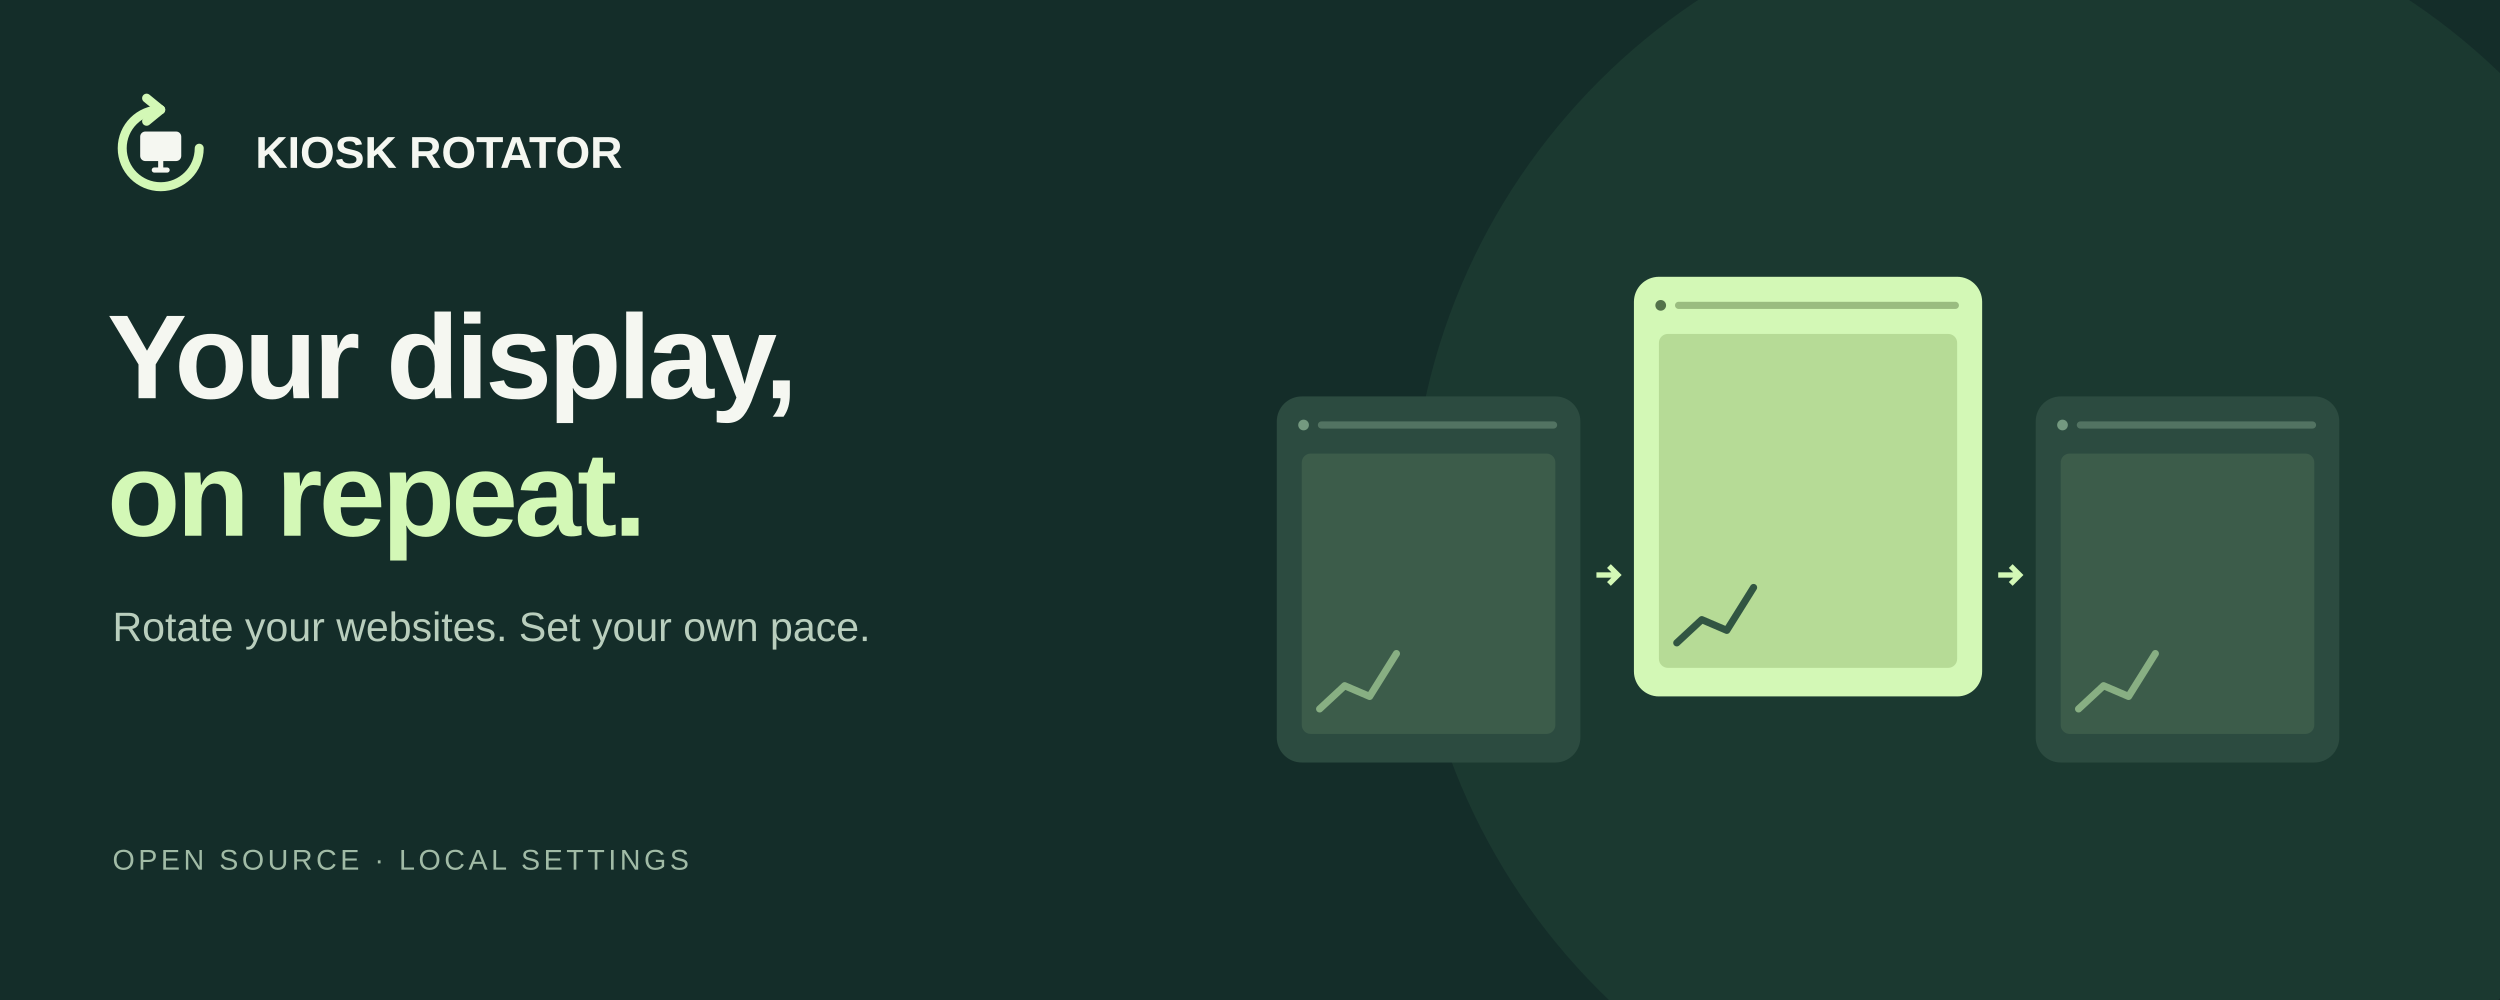
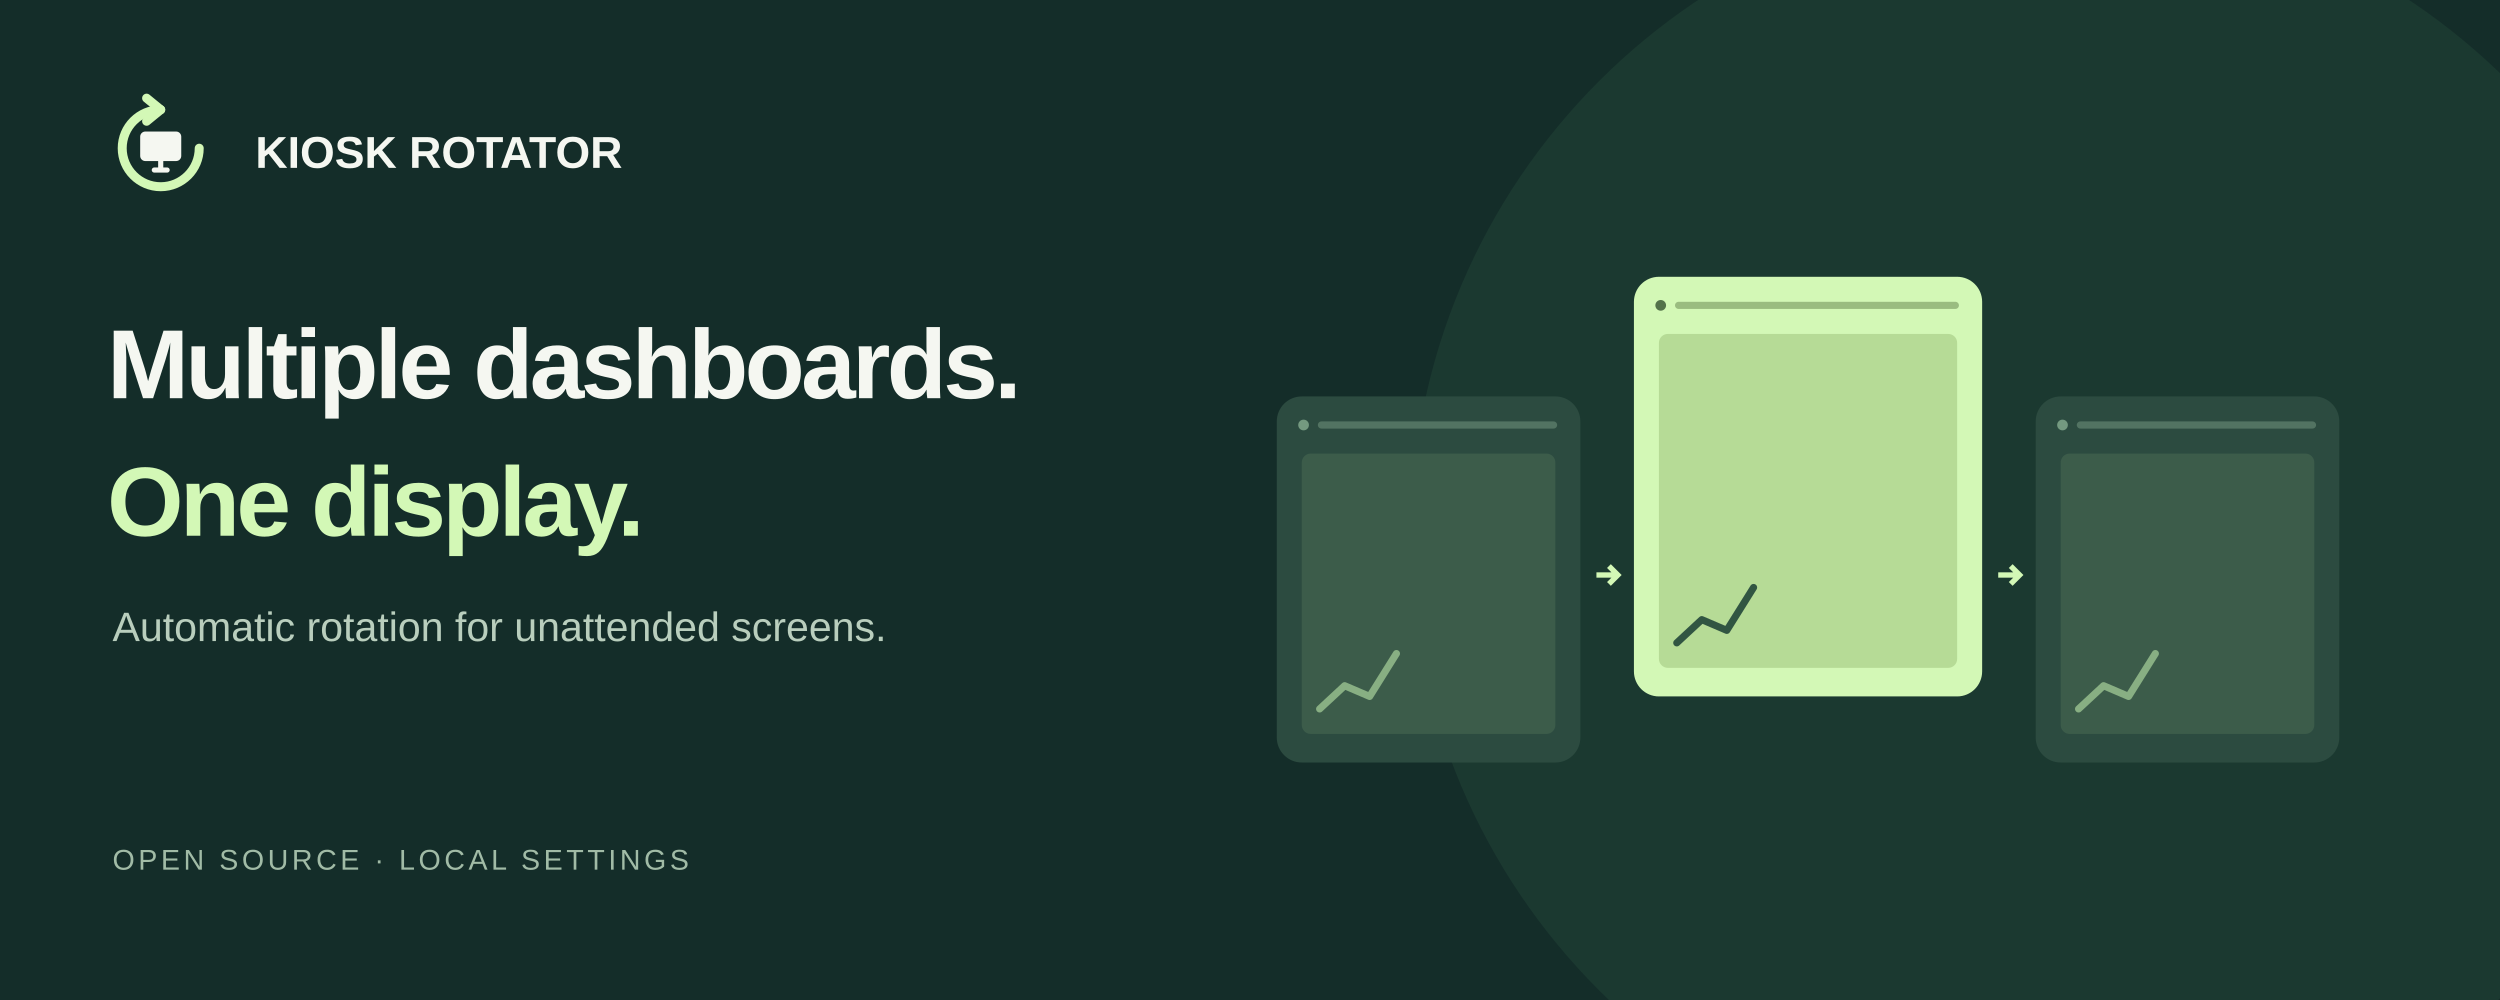
<svg xmlns="http://www.w3.org/2000/svg" width="1400" height="560">
  <rect width="1400" height="560" fill="#142d29" />
  <circle cx="1150" cy="300" r="360" fill="#1b3930" />
  <g transform="translate(44 37) scale(0.71875)">
    <rect x="16" y="16" width="96" height="96" rx="24" fill="#142d29" />
    <path d="M64 34a30 30 0 1 0 30 30" fill="none" stroke="#d3f8b6" stroke-width="7" stroke-linecap="round" />
    <path d="M53 25l11 9-11 9" fill="none" stroke="#d3f8b6" stroke-width="7" stroke-linecap="round" stroke-linejoin="round" />
    <rect x="48" y="51" width="32" height="23" rx="4" fill="#f5f7f1" />
    <path d="M59 81h10M64 74v7" fill="none" stroke="#f5f7f1" stroke-width="4" stroke-linecap="round" />
  </g>
  <text x="143" y="94" font-family="Arial,sans-serif" font-size="25" font-weight="700" fill="#f5f7f1">KIOSK ROTATOR</text>
-   <text x="60" y="223" font-family="Arial,sans-serif" font-size="67" font-weight="700" letter-spacing="-2" fill="#f5f7f1">Your display,</text>
-   <text x="60" y="300" font-family="Arial,sans-serif" font-size="67" font-weight="700" letter-spacing="-2" fill="#d3f8b6">on repeat.</text>
-   <text x="63" y="359" font-family="Arial,sans-serif" font-size="23" fill="#b9cebd">Rotate your websites. Set your own pace.</text>
+   <text x="60" y="223" font-family="Arial,sans-serif" font-size="55" font-weight="700" letter-spacing="-2" fill="#f5f7f1">Multiple dashboards.</text>
+   <text x="60" y="300" font-family="Arial,sans-serif" font-size="55" font-weight="700" letter-spacing="-2" fill="#d3f8b6">One display.</text>
+   <text x="63" y="359" font-family="Arial,sans-serif" font-size="23" fill="#b9cebd">Automatic rotation for unattended screens.</text>
  <text x="63" y="487" font-family="Arial,sans-serif" font-size="16" letter-spacing="2" fill="#a1bba6">OPEN SOURCE · LOCAL SETTINGS</text>
  <g transform="translate(715 222)">
    <rect width="170" height="205" rx="14" fill="#2c4b40" />
    <circle cx="15" cy="16" r="3" fill="#749980" />
    <path d="M25 16h130" stroke="#527362" stroke-width="4" stroke-linecap="round" />
    <rect x="14" y="32" width="142" height="157" rx="5" fill="#3c5c4a" />
    <path d="M24 175l14-13 14 6 15-24" fill="none" stroke="#88af83" stroke-width="4" stroke-linecap="round" stroke-linejoin="round" />
  </g>
  <g transform="translate(915 155)">
    <rect width="195" height="235" rx="14" fill="#d3f8b6" />
    <circle cx="15" cy="16" r="3" fill="#53724a" />
    <path d="M25 16h155" stroke="#9abc80" stroke-width="4" stroke-linecap="round" />
    <rect x="14" y="32" width="167" height="187" rx="5" fill="#b6db96" />
    <path d="M24 205l14-13 14 6 15-24" fill="none" stroke="#315542" stroke-width="4" stroke-linecap="round" stroke-linejoin="round" />
  </g>
  <g transform="translate(1140 222)">
    <rect width="170" height="205" rx="14" fill="#2c4b40" />
    <circle cx="15" cy="16" r="3" fill="#749980" />
    <path d="M25 16h130" stroke="#527362" stroke-width="4" stroke-linecap="round" />
    <rect x="14" y="32" width="142" height="157" rx="5" fill="#3c5c4a" />
    <path d="M24 175l14-13 14 6 15-24" fill="none" stroke="#88af83" stroke-width="4" stroke-linecap="round" stroke-linejoin="round" />
  </g>
  <path d="M894 322h12m-5-5 5 5-5 5M1119 322h12m-5-5 5 5-5 5" stroke="#d3f8b6" fill="none" stroke-width="3" />
</svg>
